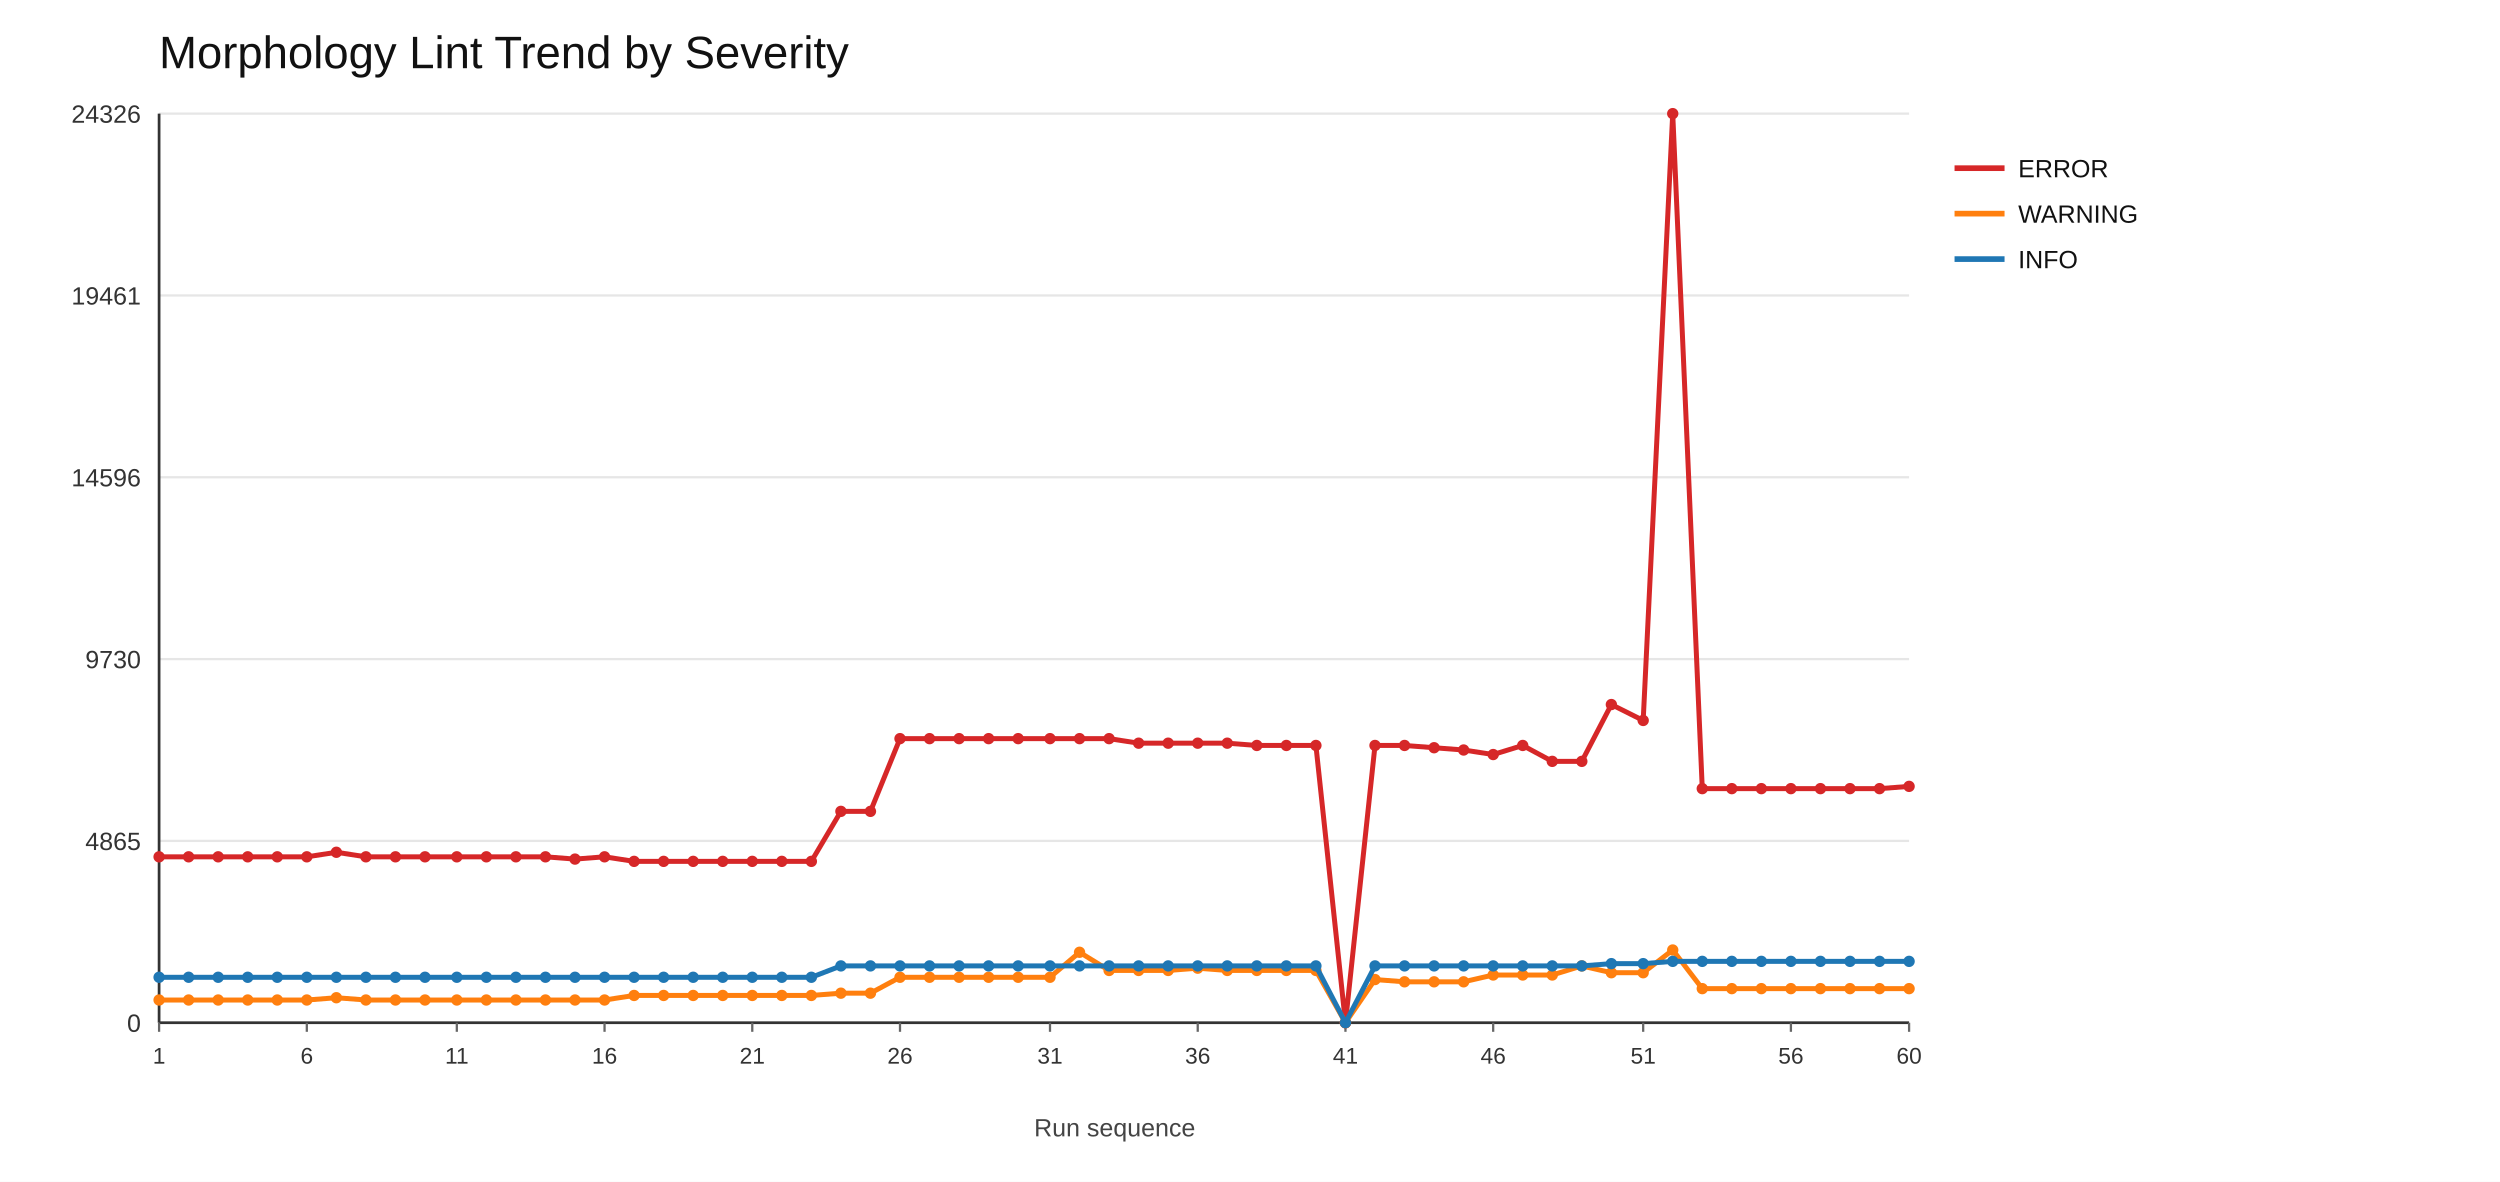
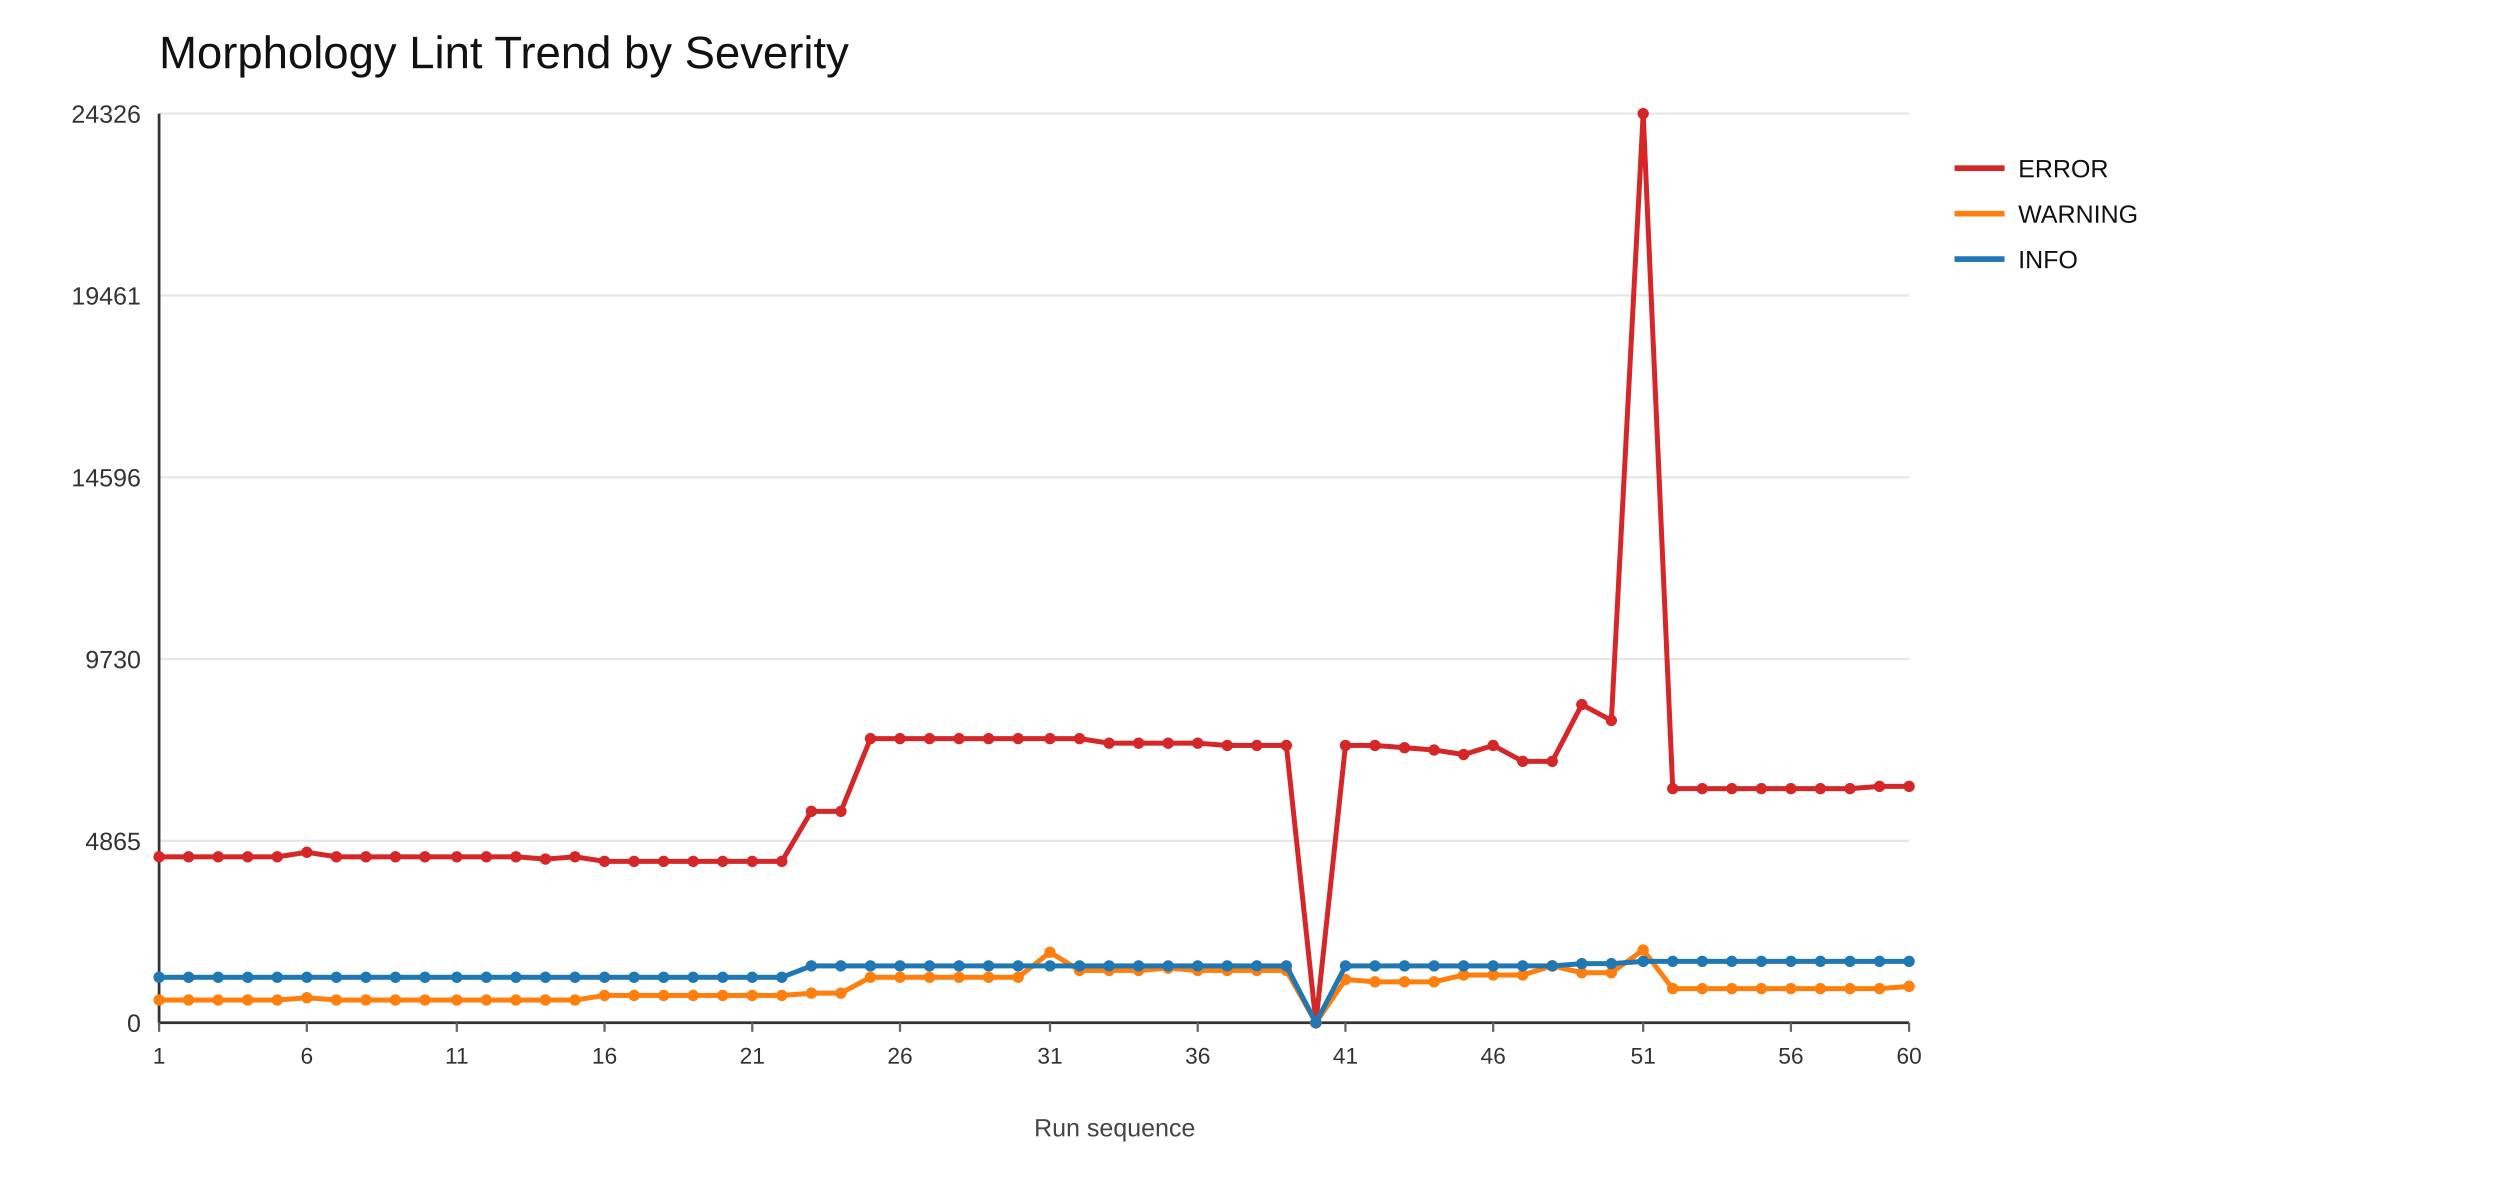
<svg xmlns="http://www.w3.org/2000/svg" width="1100" height="520">
  <rect x="0" y="0" width="1100" height="520" fill="#ffffff" />
  <text x="70" y="30" font-size="20" font-family="Arial" fill="#111">Morphology Lint Trend by Severity</text>
  <line x1="70" y1="450" x2="840" y2="450" stroke="#e6e6e6" stroke-width="1" />
  <text x="62" y="454" font-size="11" font-family="Arial" fill="#333" text-anchor="end">0</text>
  <line x1="70" y1="370" x2="840" y2="370" stroke="#e6e6e6" stroke-width="1" />
  <text x="62" y="374" font-size="11" font-family="Arial" fill="#333" text-anchor="end">4865</text>
  <line x1="70" y1="290" x2="840" y2="290" stroke="#e6e6e6" stroke-width="1" />
  <text x="62" y="294" font-size="11" font-family="Arial" fill="#333" text-anchor="end">9730</text>
  <line x1="70" y1="210" x2="840" y2="210" stroke="#e6e6e6" stroke-width="1" />
  <text x="62" y="214" font-size="11" font-family="Arial" fill="#333" text-anchor="end">14596</text>
  <line x1="70" y1="130" x2="840" y2="130" stroke="#e6e6e6" stroke-width="1" />
  <text x="62" y="134" font-size="11" font-family="Arial" fill="#333" text-anchor="end">19461</text>
  <line x1="70" y1="50" x2="840" y2="50" stroke="#e6e6e6" stroke-width="1" />
  <text x="62" y="54" font-size="11" font-family="Arial" fill="#333" text-anchor="end">24326</text>
  <line x1="70" y1="450" x2="840" y2="450" stroke="#333" stroke-width="1.2" />
  <line x1="70" y1="50" x2="70" y2="450" stroke="#333" stroke-width="1.2" />
  <line x1="70" y1="450" x2="70" y2="454" stroke="#666" stroke-width="1" />
  <text x="70" y="468" font-size="10" font-family="Arial" fill="#333" text-anchor="middle">1</text>
  <line x1="135" y1="450" x2="135" y2="454" stroke="#666" stroke-width="1" />
  <text x="135" y="468" font-size="10" font-family="Arial" fill="#333" text-anchor="middle">6</text>
  <line x1="201" y1="450" x2="201" y2="454" stroke="#666" stroke-width="1" />
  <text x="201" y="468" font-size="10" font-family="Arial" fill="#333" text-anchor="middle">11</text>
  <line x1="266" y1="450" x2="266" y2="454" stroke="#666" stroke-width="1" />
  <text x="266" y="468" font-size="10" font-family="Arial" fill="#333" text-anchor="middle">16</text>
  <line x1="331" y1="450" x2="331" y2="454" stroke="#666" stroke-width="1" />
  <text x="331" y="468" font-size="10" font-family="Arial" fill="#333" text-anchor="middle">21</text>
  <line x1="396" y1="450" x2="396" y2="454" stroke="#666" stroke-width="1" />
  <text x="396" y="468" font-size="10" font-family="Arial" fill="#333" text-anchor="middle">26</text>
  <line x1="462" y1="450" x2="462" y2="454" stroke="#666" stroke-width="1" />
  <text x="462" y="468" font-size="10" font-family="Arial" fill="#333" text-anchor="middle">31</text>
  <line x1="527" y1="450" x2="527" y2="454" stroke="#666" stroke-width="1" />
  <text x="527" y="468" font-size="10" font-family="Arial" fill="#333" text-anchor="middle">36</text>
  <line x1="592" y1="450" x2="592" y2="454" stroke="#666" stroke-width="1" />
  <text x="592" y="468" font-size="10" font-family="Arial" fill="#333" text-anchor="middle">41</text>
  <line x1="657" y1="450" x2="657" y2="454" stroke="#666" stroke-width="1" />
  <text x="657" y="468" font-size="10" font-family="Arial" fill="#333" text-anchor="middle">46</text>
  <line x1="723" y1="450" x2="723" y2="454" stroke="#666" stroke-width="1" />
  <text x="723" y="468" font-size="10" font-family="Arial" fill="#333" text-anchor="middle">51</text>
  <line x1="788" y1="450" x2="788" y2="454" stroke="#666" stroke-width="1" />
  <text x="788" y="468" font-size="10" font-family="Arial" fill="#333" text-anchor="middle">56</text>
  <line x1="840" y1="450" x2="840" y2="454" stroke="#666" stroke-width="1" />
  <text x="840" y="468" font-size="10" font-family="Arial" fill="#333" text-anchor="middle">60</text>
-   <polyline fill="none" stroke="#d62728" stroke-width="2.2" points="70,377 83,377 96,377 109,377 122,377 135,377 148,375 161,377 174,377 187,377 201,377 214,377 227,377 240,377 253,378 266,377 279,379 292,379 305,379 318,379 331,379 344,379 357,379 370,357 383,357 396,325 409,325 422,325 435,325 448,325 462,325 475,325 488,325 501,327 514,327 527,327 540,327 553,328 566,328 579,328 592,450 605,328 618,328 631,329 644,330 657,332 670,328 683,335 696,335 709,310 723,317 736,50 749,347 762,347 775,347 788,347 801,347 814,347 827,347 840,346" />
+   <polyline fill="none" stroke="#d62728" stroke-width="2.2" points="70,377 83,377 96,377 109,377 122,377 135,375 148,377 161,377 174,377 187,377 201,377 214,377 227,377 240,378 253,377 266,379 279,379 292,379 305,379 318,379 331,379 344,379 357,357 370,357 383,325 396,325 409,325 422,325 435,325 448,325 462,325 475,325 488,327 501,327 514,327 527,327 540,328 553,328 566,328 579,450 592,328 605,328 618,329 631,330 644,332 657,328 670,335 683,335 696,310 709,317 723,50 736,347 749,347 762,347 775,347 788,347 801,347 814,347 827,346 840,346" />
  <circle cx="70" cy="377" r="2.5" fill="#d62728" />
  <circle cx="83" cy="377" r="2.5" fill="#d62728" />
  <circle cx="96" cy="377" r="2.5" fill="#d62728" />
  <circle cx="109" cy="377" r="2.5" fill="#d62728" />
  <circle cx="122" cy="377" r="2.5" fill="#d62728" />
-   <circle cx="135" cy="377" r="2.5" fill="#d62728" />
-   <circle cx="148" cy="375" r="2.5" fill="#d62728" />
+   <circle cx="135" cy="375" r="2.5" fill="#d62728" />
+   <circle cx="148" cy="377" r="2.5" fill="#d62728" />
  <circle cx="161" cy="377" r="2.5" fill="#d62728" />
  <circle cx="174" cy="377" r="2.5" fill="#d62728" />
  <circle cx="187" cy="377" r="2.5" fill="#d62728" />
  <circle cx="201" cy="377" r="2.5" fill="#d62728" />
  <circle cx="214" cy="377" r="2.5" fill="#d62728" />
  <circle cx="227" cy="377" r="2.5" fill="#d62728" />
-   <circle cx="240" cy="377" r="2.5" fill="#d62728" />
-   <circle cx="253" cy="378" r="2.5" fill="#d62728" />
-   <circle cx="266" cy="377" r="2.5" fill="#d62728" />
+   <circle cx="240" cy="378" r="2.5" fill="#d62728" />
+   <circle cx="253" cy="377" r="2.5" fill="#d62728" />
+   <circle cx="266" cy="379" r="2.5" fill="#d62728" />
  <circle cx="279" cy="379" r="2.5" fill="#d62728" />
  <circle cx="292" cy="379" r="2.5" fill="#d62728" />
  <circle cx="305" cy="379" r="2.5" fill="#d62728" />
  <circle cx="318" cy="379" r="2.5" fill="#d62728" />
  <circle cx="331" cy="379" r="2.5" fill="#d62728" />
  <circle cx="344" cy="379" r="2.5" fill="#d62728" />
-   <circle cx="357" cy="379" r="2.5" fill="#d62728" />
+   <circle cx="357" cy="357" r="2.5" fill="#d62728" />
  <circle cx="370" cy="357" r="2.5" fill="#d62728" />
-   <circle cx="383" cy="357" r="2.5" fill="#d62728" />
+   <circle cx="383" cy="325" r="2.5" fill="#d62728" />
  <circle cx="396" cy="325" r="2.5" fill="#d62728" />
  <circle cx="409" cy="325" r="2.5" fill="#d62728" />
  <circle cx="422" cy="325" r="2.5" fill="#d62728" />
  <circle cx="435" cy="325" r="2.5" fill="#d62728" />
  <circle cx="448" cy="325" r="2.5" fill="#d62728" />
  <circle cx="462" cy="325" r="2.5" fill="#d62728" />
  <circle cx="475" cy="325" r="2.5" fill="#d62728" />
-   <circle cx="488" cy="325" r="2.5" fill="#d62728" />
+   <circle cx="488" cy="327" r="2.5" fill="#d62728" />
  <circle cx="501" cy="327" r="2.5" fill="#d62728" />
  <circle cx="514" cy="327" r="2.5" fill="#d62728" />
  <circle cx="527" cy="327" r="2.5" fill="#d62728" />
-   <circle cx="540" cy="327" r="2.5" fill="#d62728" />
+   <circle cx="540" cy="328" r="2.5" fill="#d62728" />
  <circle cx="553" cy="328" r="2.5" fill="#d62728" />
  <circle cx="566" cy="328" r="2.5" fill="#d62728" />
-   <circle cx="579" cy="328" r="2.5" fill="#d62728" />
-   <circle cx="592" cy="450" r="2.5" fill="#d62728" />
+   <circle cx="579" cy="450" r="2.5" fill="#d62728" />
+   <circle cx="592" cy="328" r="2.5" fill="#d62728" />
  <circle cx="605" cy="328" r="2.5" fill="#d62728" />
-   <circle cx="618" cy="328" r="2.5" fill="#d62728" />
-   <circle cx="631" cy="329" r="2.5" fill="#d62728" />
-   <circle cx="644" cy="330" r="2.5" fill="#d62728" />
-   <circle cx="657" cy="332" r="2.5" fill="#d62728" />
-   <circle cx="670" cy="328" r="2.5" fill="#d62728" />
+   <circle cx="618" cy="329" r="2.5" fill="#d62728" />
+   <circle cx="631" cy="330" r="2.5" fill="#d62728" />
+   <circle cx="644" cy="332" r="2.5" fill="#d62728" />
+   <circle cx="657" cy="328" r="2.5" fill="#d62728" />
+   <circle cx="670" cy="335" r="2.5" fill="#d62728" />
  <circle cx="683" cy="335" r="2.5" fill="#d62728" />
-   <circle cx="696" cy="335" r="2.5" fill="#d62728" />
-   <circle cx="709" cy="310" r="2.5" fill="#d62728" />
-   <circle cx="723" cy="317" r="2.5" fill="#d62728" />
-   <circle cx="736" cy="50" r="2.5" fill="#d62728" />
+   <circle cx="696" cy="310" r="2.5" fill="#d62728" />
+   <circle cx="709" cy="317" r="2.5" fill="#d62728" />
+   <circle cx="723" cy="50" r="2.5" fill="#d62728" />
+   <circle cx="736" cy="347" r="2.5" fill="#d62728" />
  <circle cx="749" cy="347" r="2.5" fill="#d62728" />
  <circle cx="762" cy="347" r="2.5" fill="#d62728" />
  <circle cx="775" cy="347" r="2.5" fill="#d62728" />
  <circle cx="788" cy="347" r="2.5" fill="#d62728" />
  <circle cx="801" cy="347" r="2.5" fill="#d62728" />
  <circle cx="814" cy="347" r="2.5" fill="#d62728" />
-   <circle cx="827" cy="347" r="2.5" fill="#d62728" />
+   <circle cx="827" cy="346" r="2.5" fill="#d62728" />
  <circle cx="840" cy="346" r="2.5" fill="#d62728" />
  <line x1="860" y1="74" x2="882" y2="74" stroke="#d62728" stroke-width="2.5" />
  <text x="888" y="78" font-size="11" font-family="Arial" fill="#111">ERROR</text>
-   <polyline fill="none" stroke="#ff7f0e" stroke-width="2.2" points="70,440 83,440 96,440 109,440 122,440 135,440 148,439 161,440 174,440 187,440 201,440 214,440 227,440 240,440 253,440 266,440 279,438 292,438 305,438 318,438 331,438 344,438 357,438 370,437 383,437 396,430 409,430 422,430 435,430 448,430 462,430 475,419 488,427 501,427 514,427 527,426 540,427 553,427 566,427 579,427 592,450 605,431 618,432 631,432 644,432 657,429 670,429 683,429 696,425 709,428 723,428 736,418 749,435 762,435 775,435 788,435 801,435 814,435 827,435 840,435" />
+   <polyline fill="none" stroke="#ff7f0e" stroke-width="2.2" points="70,440 83,440 96,440 109,440 122,440 135,439 148,440 161,440 174,440 187,440 201,440 214,440 227,440 240,440 253,440 266,438 279,438 292,438 305,438 318,438 331,438 344,438 357,437 370,437 383,430 396,430 409,430 422,430 435,430 448,430 462,419 475,427 488,427 501,427 514,426 527,427 540,427 553,427 566,427 579,450 592,431 605,432 618,432 631,432 644,429 657,429 670,429 683,425 696,428 709,428 723,418 736,435 749,435 762,435 775,435 788,435 801,435 814,435 827,435 840,434" />
  <circle cx="70" cy="440" r="2.5" fill="#ff7f0e" />
  <circle cx="83" cy="440" r="2.5" fill="#ff7f0e" />
  <circle cx="96" cy="440" r="2.5" fill="#ff7f0e" />
  <circle cx="109" cy="440" r="2.5" fill="#ff7f0e" />
  <circle cx="122" cy="440" r="2.5" fill="#ff7f0e" />
-   <circle cx="135" cy="440" r="2.5" fill="#ff7f0e" />
-   <circle cx="148" cy="439" r="2.5" fill="#ff7f0e" />
+   <circle cx="135" cy="439" r="2.5" fill="#ff7f0e" />
+   <circle cx="148" cy="440" r="2.5" fill="#ff7f0e" />
  <circle cx="161" cy="440" r="2.5" fill="#ff7f0e" />
  <circle cx="174" cy="440" r="2.5" fill="#ff7f0e" />
  <circle cx="187" cy="440" r="2.5" fill="#ff7f0e" />
  <circle cx="201" cy="440" r="2.5" fill="#ff7f0e" />
  <circle cx="214" cy="440" r="2.5" fill="#ff7f0e" />
  <circle cx="227" cy="440" r="2.5" fill="#ff7f0e" />
  <circle cx="240" cy="440" r="2.5" fill="#ff7f0e" />
  <circle cx="253" cy="440" r="2.5" fill="#ff7f0e" />
-   <circle cx="266" cy="440" r="2.5" fill="#ff7f0e" />
+   <circle cx="266" cy="438" r="2.5" fill="#ff7f0e" />
  <circle cx="279" cy="438" r="2.5" fill="#ff7f0e" />
  <circle cx="292" cy="438" r="2.5" fill="#ff7f0e" />
  <circle cx="305" cy="438" r="2.5" fill="#ff7f0e" />
  <circle cx="318" cy="438" r="2.5" fill="#ff7f0e" />
  <circle cx="331" cy="438" r="2.5" fill="#ff7f0e" />
  <circle cx="344" cy="438" r="2.5" fill="#ff7f0e" />
-   <circle cx="357" cy="438" r="2.5" fill="#ff7f0e" />
+   <circle cx="357" cy="437" r="2.5" fill="#ff7f0e" />
  <circle cx="370" cy="437" r="2.5" fill="#ff7f0e" />
-   <circle cx="383" cy="437" r="2.5" fill="#ff7f0e" />
+   <circle cx="383" cy="430" r="2.5" fill="#ff7f0e" />
  <circle cx="396" cy="430" r="2.5" fill="#ff7f0e" />
  <circle cx="409" cy="430" r="2.5" fill="#ff7f0e" />
  <circle cx="422" cy="430" r="2.5" fill="#ff7f0e" />
  <circle cx="435" cy="430" r="2.5" fill="#ff7f0e" />
  <circle cx="448" cy="430" r="2.5" fill="#ff7f0e" />
-   <circle cx="462" cy="430" r="2.5" fill="#ff7f0e" />
-   <circle cx="475" cy="419" r="2.5" fill="#ff7f0e" />
+   <circle cx="462" cy="419" r="2.5" fill="#ff7f0e" />
+   <circle cx="475" cy="427" r="2.5" fill="#ff7f0e" />
  <circle cx="488" cy="427" r="2.5" fill="#ff7f0e" />
  <circle cx="501" cy="427" r="2.5" fill="#ff7f0e" />
-   <circle cx="514" cy="427" r="2.5" fill="#ff7f0e" />
-   <circle cx="527" cy="426" r="2.5" fill="#ff7f0e" />
+   <circle cx="514" cy="426" r="2.5" fill="#ff7f0e" />
+   <circle cx="527" cy="427" r="2.5" fill="#ff7f0e" />
  <circle cx="540" cy="427" r="2.5" fill="#ff7f0e" />
  <circle cx="553" cy="427" r="2.5" fill="#ff7f0e" />
  <circle cx="566" cy="427" r="2.5" fill="#ff7f0e" />
-   <circle cx="579" cy="427" r="2.5" fill="#ff7f0e" />
-   <circle cx="592" cy="450" r="2.5" fill="#ff7f0e" />
-   <circle cx="605" cy="431" r="2.5" fill="#ff7f0e" />
+   <circle cx="579" cy="450" r="2.5" fill="#ff7f0e" />
+   <circle cx="592" cy="431" r="2.5" fill="#ff7f0e" />
+   <circle cx="605" cy="432" r="2.5" fill="#ff7f0e" />
  <circle cx="618" cy="432" r="2.5" fill="#ff7f0e" />
  <circle cx="631" cy="432" r="2.5" fill="#ff7f0e" />
-   <circle cx="644" cy="432" r="2.5" fill="#ff7f0e" />
+   <circle cx="644" cy="429" r="2.5" fill="#ff7f0e" />
  <circle cx="657" cy="429" r="2.5" fill="#ff7f0e" />
  <circle cx="670" cy="429" r="2.5" fill="#ff7f0e" />
-   <circle cx="683" cy="429" r="2.5" fill="#ff7f0e" />
-   <circle cx="696" cy="425" r="2.5" fill="#ff7f0e" />
+   <circle cx="683" cy="425" r="2.5" fill="#ff7f0e" />
+   <circle cx="696" cy="428" r="2.5" fill="#ff7f0e" />
  <circle cx="709" cy="428" r="2.5" fill="#ff7f0e" />
-   <circle cx="723" cy="428" r="2.5" fill="#ff7f0e" />
-   <circle cx="736" cy="418" r="2.5" fill="#ff7f0e" />
+   <circle cx="723" cy="418" r="2.5" fill="#ff7f0e" />
+   <circle cx="736" cy="435" r="2.5" fill="#ff7f0e" />
  <circle cx="749" cy="435" r="2.5" fill="#ff7f0e" />
  <circle cx="762" cy="435" r="2.5" fill="#ff7f0e" />
  <circle cx="775" cy="435" r="2.5" fill="#ff7f0e" />
  <circle cx="788" cy="435" r="2.5" fill="#ff7f0e" />
  <circle cx="801" cy="435" r="2.5" fill="#ff7f0e" />
  <circle cx="814" cy="435" r="2.5" fill="#ff7f0e" />
  <circle cx="827" cy="435" r="2.5" fill="#ff7f0e" />
-   <circle cx="840" cy="435" r="2.5" fill="#ff7f0e" />
+   <circle cx="840" cy="434" r="2.5" fill="#ff7f0e" />
  <line x1="860" y1="94" x2="882" y2="94" stroke="#ff7f0e" stroke-width="2.5" />
  <text x="888" y="98" font-size="11" font-family="Arial" fill="#111">WARNING</text>
-   <polyline fill="none" stroke="#1f77b4" stroke-width="2.2" points="70,430 83,430 96,430 109,430 122,430 135,430 148,430 161,430 174,430 187,430 201,430 214,430 227,430 240,430 253,430 266,430 279,430 292,430 305,430 318,430 331,430 344,430 357,430 370,425 383,425 396,425 409,425 422,425 435,425 448,425 462,425 475,425 488,425 501,425 514,425 527,425 540,425 553,425 566,425 579,425 592,450 605,425 618,425 631,425 644,425 657,425 670,425 683,425 696,425 709,424 723,424 736,423 749,423 762,423 775,423 788,423 801,423 814,423 827,423 840,423" />
+   <polyline fill="none" stroke="#1f77b4" stroke-width="2.2" points="70,430 83,430 96,430 109,430 122,430 135,430 148,430 161,430 174,430 187,430 201,430 214,430 227,430 240,430 253,430 266,430 279,430 292,430 305,430 318,430 331,430 344,430 357,425 370,425 383,425 396,425 409,425 422,425 435,425 448,425 462,425 475,425 488,425 501,425 514,425 527,425 540,425 553,425 566,425 579,450 592,425 605,425 618,425 631,425 644,425 657,425 670,425 683,425 696,424 709,424 723,423 736,423 749,423 762,423 775,423 788,423 801,423 814,423 827,423 840,423" />
  <circle cx="70" cy="430" r="2.5" fill="#1f77b4" />
  <circle cx="83" cy="430" r="2.5" fill="#1f77b4" />
  <circle cx="96" cy="430" r="2.5" fill="#1f77b4" />
  <circle cx="109" cy="430" r="2.5" fill="#1f77b4" />
  <circle cx="122" cy="430" r="2.5" fill="#1f77b4" />
  <circle cx="135" cy="430" r="2.5" fill="#1f77b4" />
  <circle cx="148" cy="430" r="2.5" fill="#1f77b4" />
  <circle cx="161" cy="430" r="2.5" fill="#1f77b4" />
  <circle cx="174" cy="430" r="2.5" fill="#1f77b4" />
  <circle cx="187" cy="430" r="2.5" fill="#1f77b4" />
  <circle cx="201" cy="430" r="2.5" fill="#1f77b4" />
  <circle cx="214" cy="430" r="2.5" fill="#1f77b4" />
  <circle cx="227" cy="430" r="2.5" fill="#1f77b4" />
  <circle cx="240" cy="430" r="2.5" fill="#1f77b4" />
  <circle cx="253" cy="430" r="2.5" fill="#1f77b4" />
  <circle cx="266" cy="430" r="2.5" fill="#1f77b4" />
  <circle cx="279" cy="430" r="2.5" fill="#1f77b4" />
  <circle cx="292" cy="430" r="2.5" fill="#1f77b4" />
  <circle cx="305" cy="430" r="2.5" fill="#1f77b4" />
  <circle cx="318" cy="430" r="2.5" fill="#1f77b4" />
  <circle cx="331" cy="430" r="2.5" fill="#1f77b4" />
  <circle cx="344" cy="430" r="2.5" fill="#1f77b4" />
-   <circle cx="357" cy="430" r="2.5" fill="#1f77b4" />
+   <circle cx="357" cy="425" r="2.5" fill="#1f77b4" />
  <circle cx="370" cy="425" r="2.5" fill="#1f77b4" />
  <circle cx="383" cy="425" r="2.5" fill="#1f77b4" />
  <circle cx="396" cy="425" r="2.5" fill="#1f77b4" />
  <circle cx="409" cy="425" r="2.5" fill="#1f77b4" />
  <circle cx="422" cy="425" r="2.5" fill="#1f77b4" />
  <circle cx="435" cy="425" r="2.5" fill="#1f77b4" />
  <circle cx="448" cy="425" r="2.5" fill="#1f77b4" />
  <circle cx="462" cy="425" r="2.5" fill="#1f77b4" />
  <circle cx="475" cy="425" r="2.5" fill="#1f77b4" />
  <circle cx="488" cy="425" r="2.5" fill="#1f77b4" />
  <circle cx="501" cy="425" r="2.5" fill="#1f77b4" />
  <circle cx="514" cy="425" r="2.5" fill="#1f77b4" />
  <circle cx="527" cy="425" r="2.5" fill="#1f77b4" />
  <circle cx="540" cy="425" r="2.5" fill="#1f77b4" />
  <circle cx="553" cy="425" r="2.5" fill="#1f77b4" />
  <circle cx="566" cy="425" r="2.5" fill="#1f77b4" />
-   <circle cx="579" cy="425" r="2.5" fill="#1f77b4" />
-   <circle cx="592" cy="450" r="2.5" fill="#1f77b4" />
+   <circle cx="579" cy="450" r="2.5" fill="#1f77b4" />
+   <circle cx="592" cy="425" r="2.5" fill="#1f77b4" />
  <circle cx="605" cy="425" r="2.5" fill="#1f77b4" />
  <circle cx="618" cy="425" r="2.5" fill="#1f77b4" />
  <circle cx="631" cy="425" r="2.5" fill="#1f77b4" />
  <circle cx="644" cy="425" r="2.5" fill="#1f77b4" />
  <circle cx="657" cy="425" r="2.5" fill="#1f77b4" />
  <circle cx="670" cy="425" r="2.5" fill="#1f77b4" />
  <circle cx="683" cy="425" r="2.5" fill="#1f77b4" />
-   <circle cx="696" cy="425" r="2.5" fill="#1f77b4" />
+   <circle cx="696" cy="424" r="2.5" fill="#1f77b4" />
  <circle cx="709" cy="424" r="2.5" fill="#1f77b4" />
-   <circle cx="723" cy="424" r="2.5" fill="#1f77b4" />
+   <circle cx="723" cy="423" r="2.5" fill="#1f77b4" />
  <circle cx="736" cy="423" r="2.5" fill="#1f77b4" />
  <circle cx="749" cy="423" r="2.5" fill="#1f77b4" />
  <circle cx="762" cy="423" r="2.5" fill="#1f77b4" />
  <circle cx="775" cy="423" r="2.5" fill="#1f77b4" />
  <circle cx="788" cy="423" r="2.5" fill="#1f77b4" />
  <circle cx="801" cy="423" r="2.5" fill="#1f77b4" />
  <circle cx="814" cy="423" r="2.5" fill="#1f77b4" />
  <circle cx="827" cy="423" r="2.5" fill="#1f77b4" />
  <circle cx="840" cy="423" r="2.5" fill="#1f77b4" />
  <line x1="860" y1="114" x2="882" y2="114" stroke="#1f77b4" stroke-width="2.5" />
  <text x="888" y="118" font-size="11" font-family="Arial" fill="#111">INFO</text>
  <text x="455" y="500" font-size="11" font-family="Arial" fill="#444">Run sequence</text>
</svg>
